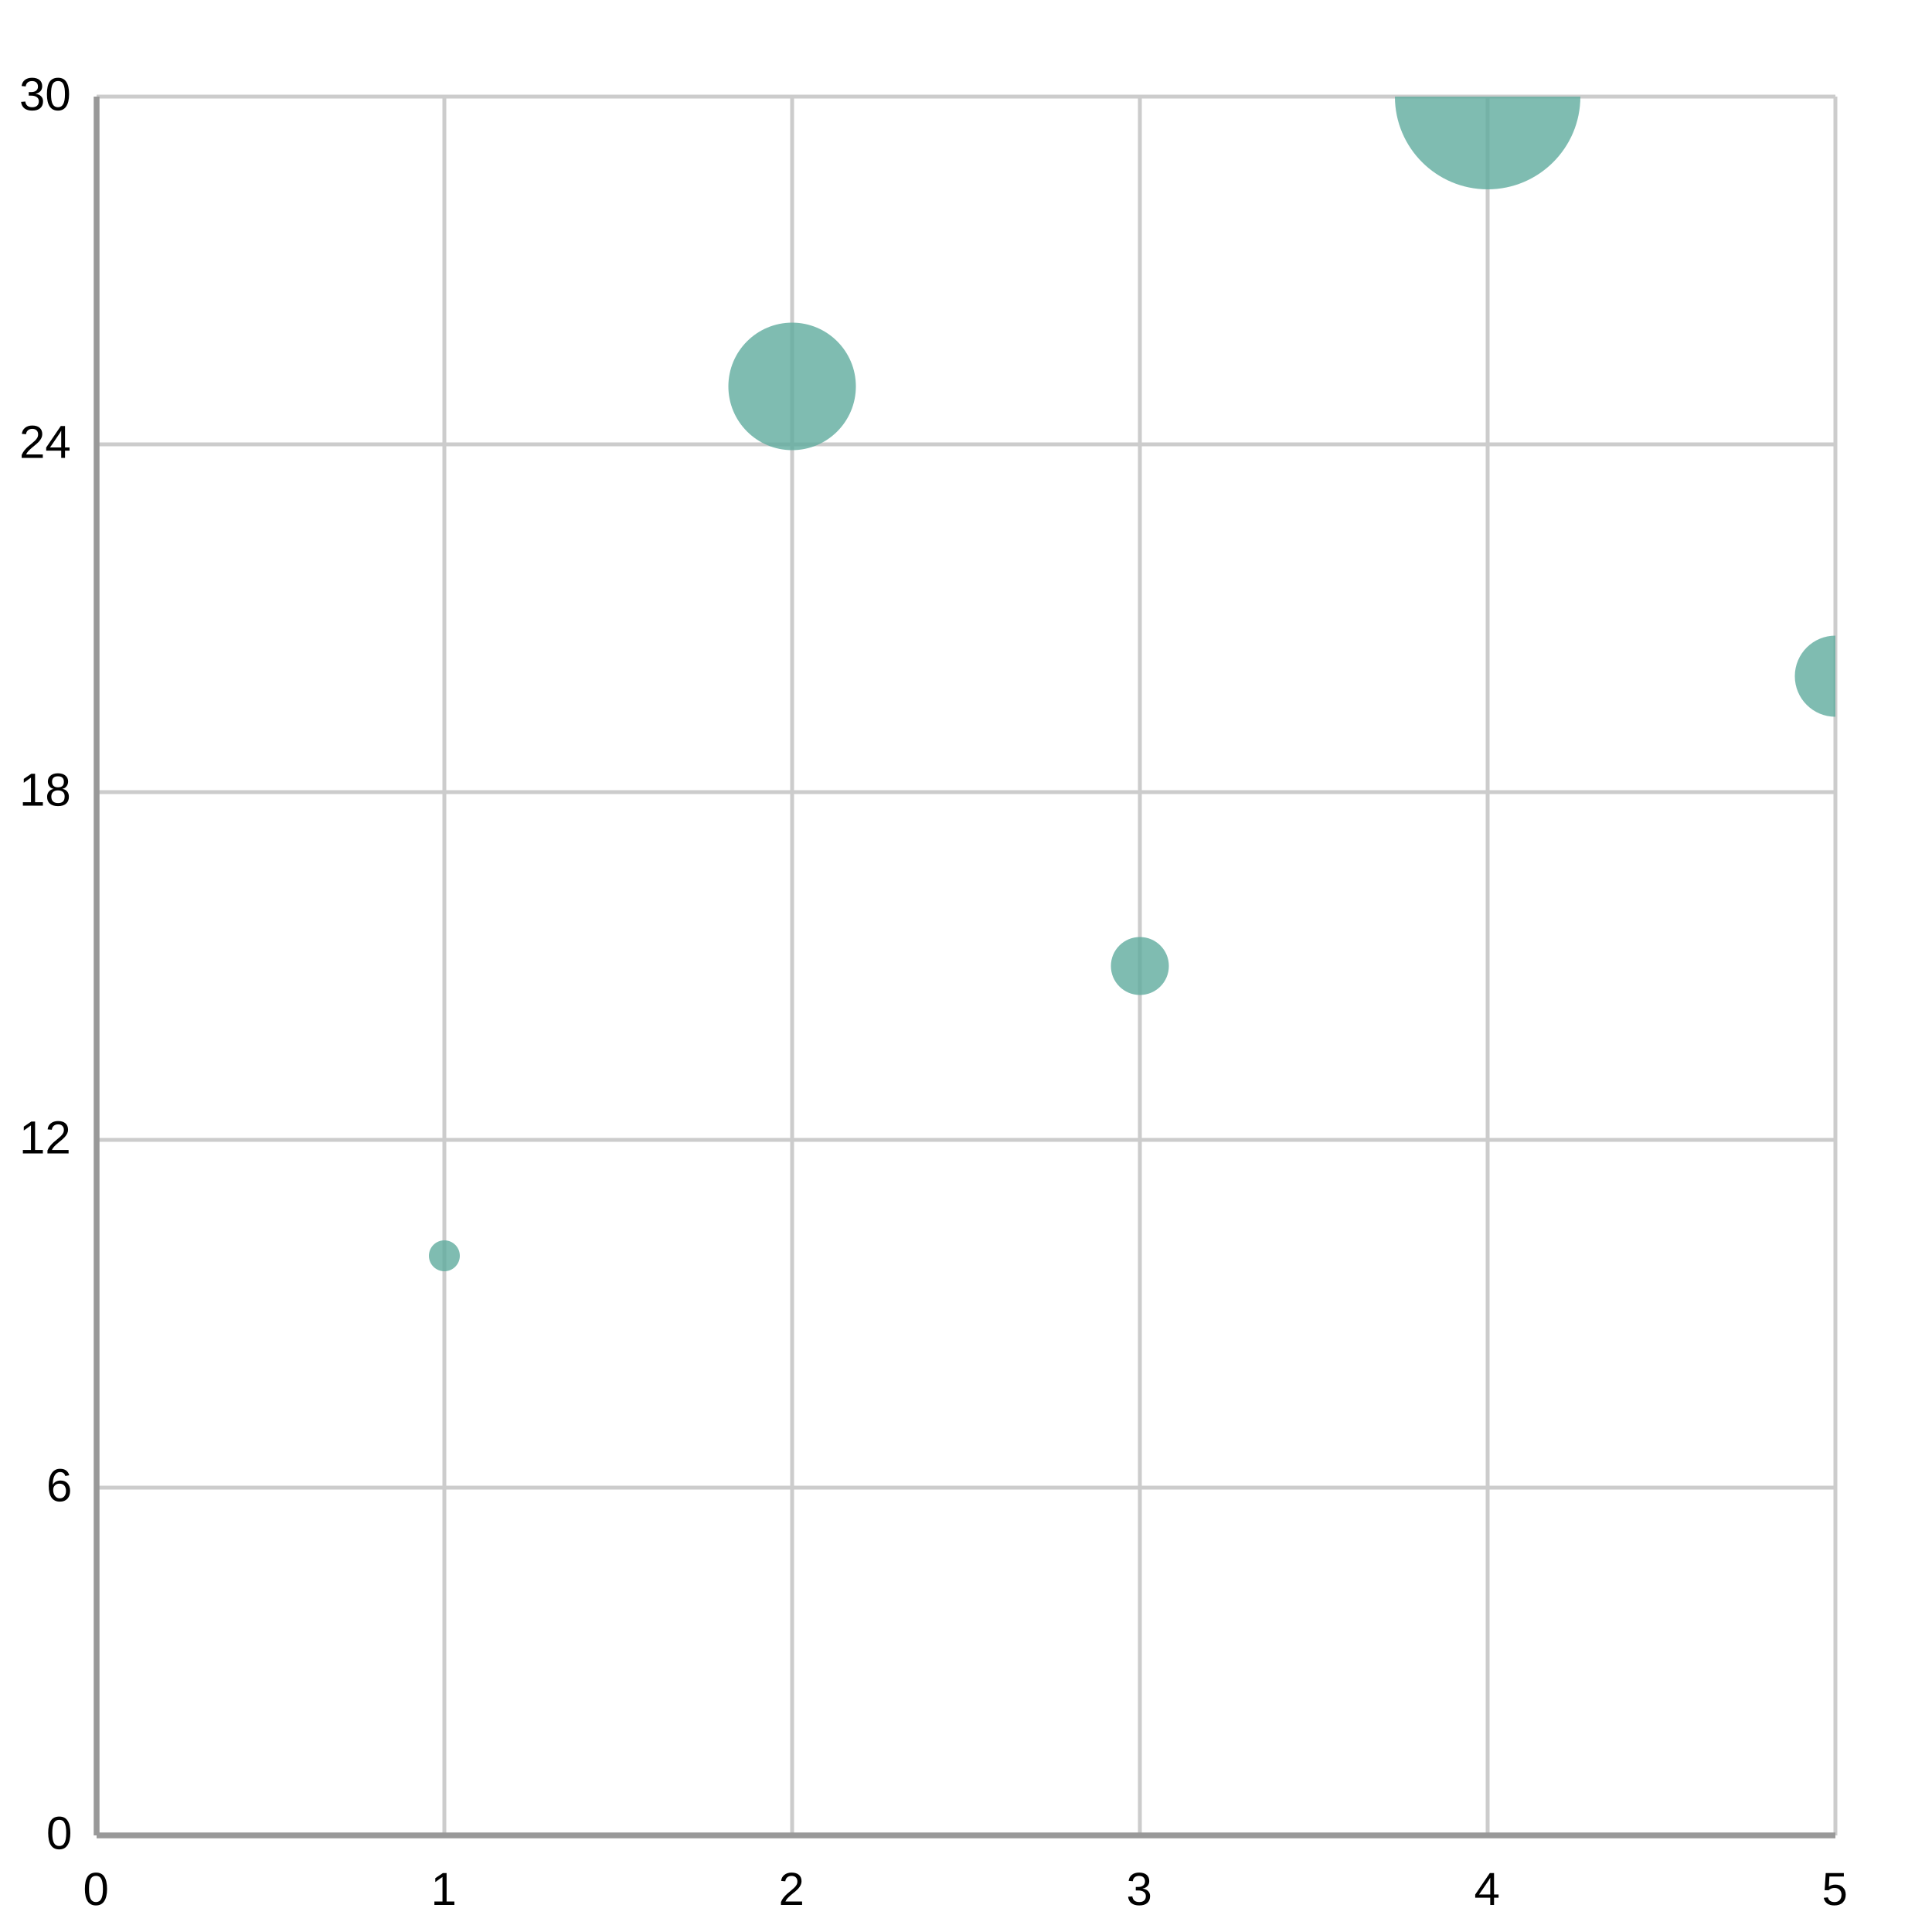
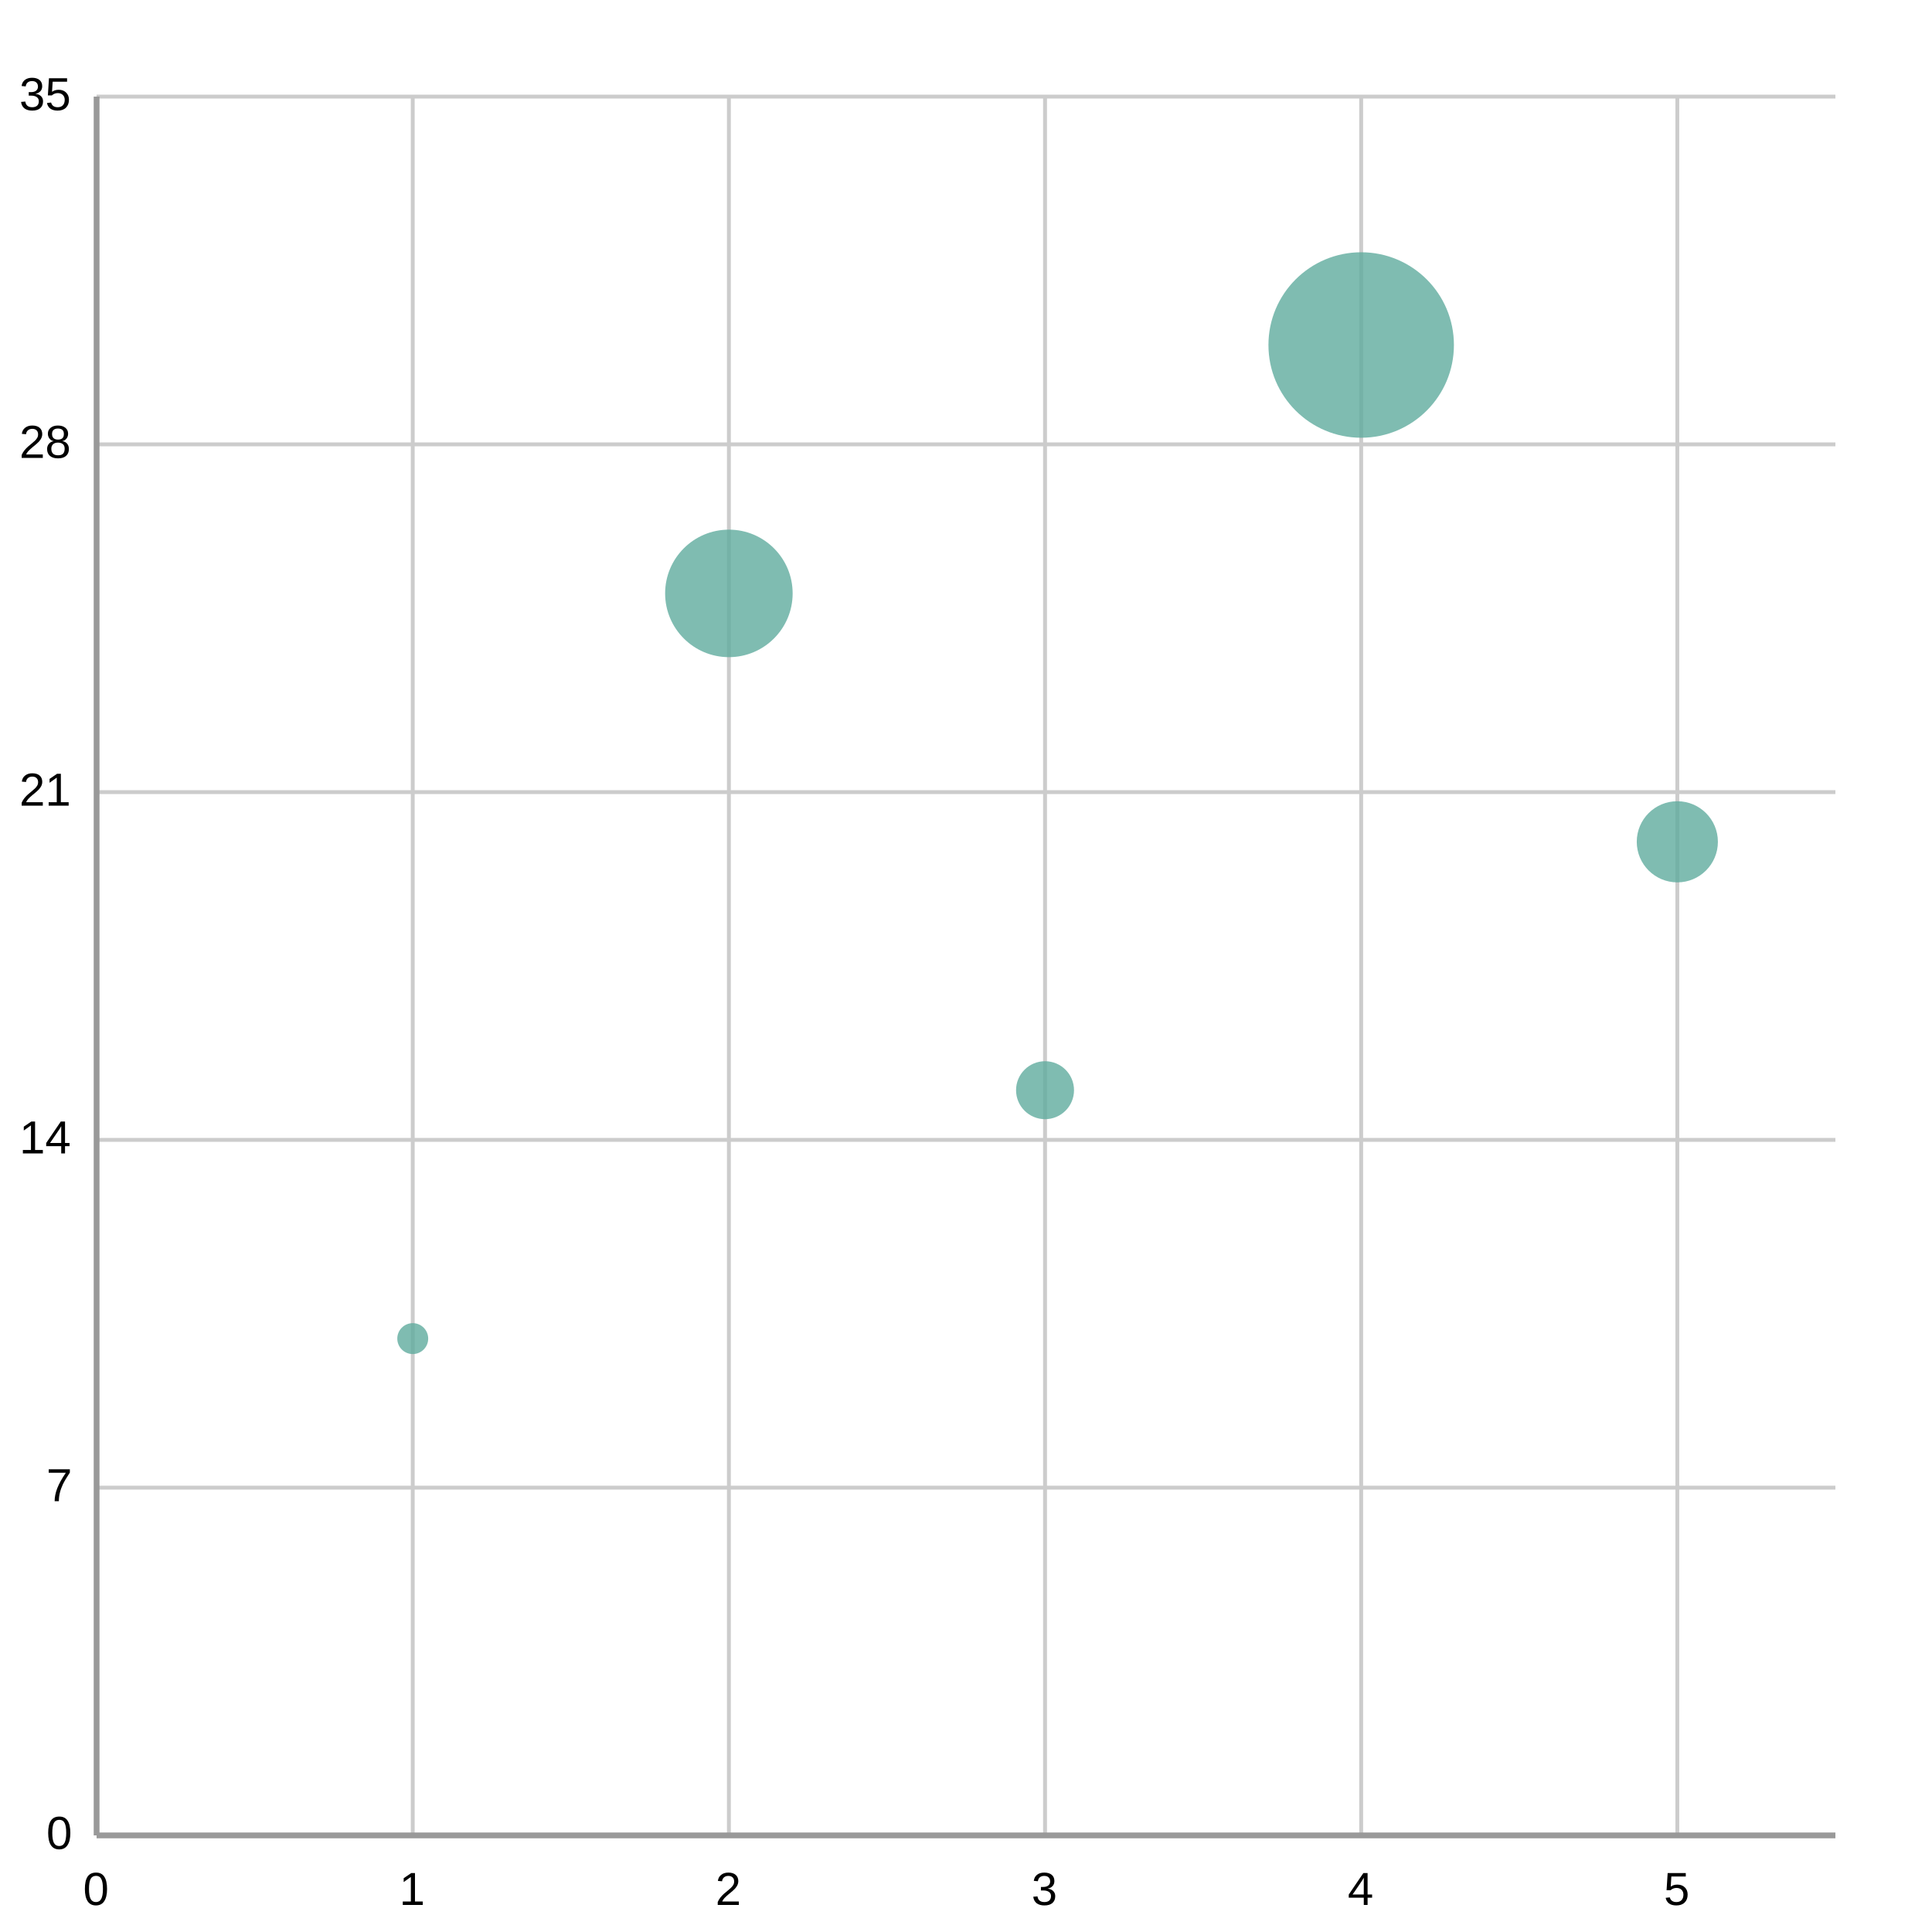
<svg xmlns="http://www.w3.org/2000/svg" width="500" height="500" viewBox="0 0 500 500">
  <path fill="#FFFFFF" d="M0 0 h500 v500 h-500 v-500Z" />
  <defs>
    <clipPath id="plot-clip">
      <rect x="0" y="0" width="450.0" height="450.0" />
    </clipPath>
  </defs>
  <g>
    <path stroke="#cccccc" stroke-dasharray="None" d="M0 0.0 h450.0 M0 90.0 h450.0 M0 180.0 h450.0 M0 270.0 h450.0 M0 360.0 h450.0 M0 450.0 h450.0" transform="translate(25.0, 25.0)" />
    <g font-size="12" font-family="Arial" fill="#000000" transform="translate(19.0, 25.0)">
-       <text x="0" y="0.0" transform="translate(-14, 3.5)">30</text>
-       <text x="0" y="90.0" transform="translate(-14, 3.5)">24</text>
-       <text x="0" y="180.0" transform="translate(-14, 3.5)">18</text>
-       <text x="0" y="270.0" transform="translate(-14, 3.5)">12</text>
-       <text x="0" y="360.0" transform="translate(-7, 3.5)">6</text>
+       <text x="0" y="0.0" transform="translate(-14, 3.5)">35</text>
+       <text x="0" y="90.0" transform="translate(-14, 3.5)">28</text>
+       <text x="0" y="180.0" transform="translate(-14, 3.5)">21</text>
+       <text x="0" y="270.0" transform="translate(-14, 3.5)">14</text>
+       <text x="0" y="360.0" transform="translate(-7, 3.5)">7</text>
      <text x="0" y="450.0" transform="translate(-7, 3.5)">0</text>
    </g>
  </g>
  <g>
-     <path stroke="#cccccc" stroke-dasharray="None" d="M450.0 0 v450.0 M360.0 0 v450.0 M270.0 0 v450.0 M180.0 0 v450.0 M90.0 0 v450.0 M0.0 0 v450.0" transform="translate(25.0, 25.0)" />
+     <path stroke="#cccccc" stroke-dasharray="None" d="M409.091 0 v450.0 M327.273 0 v450.0 M245.455 0 v450.0 M163.636 0 v450.0 M81.818 0 v450.0 M0.0 0 v450.0" transform="translate(25.0, 25.0)" />
    <g font-size="12" font-family="Arial" fill="#000000" transform="translate(25.0, 43.0)">
-       <text x="450.0" y="450.0" transform="translate(-3.5, 0)">5</text>
-       <text x="360.0" y="450.0" transform="translate(-3.5, 0)">4</text>
-       <text x="270.0" y="450.0" transform="translate(-3.5, 0)">3</text>
-       <text x="180.0" y="450.0" transform="translate(-3.5, 0)">2</text>
-       <text x="90.0" y="450.0" transform="translate(-3.5, 0)">1</text>
+       <text x="409.091" y="450.0" transform="translate(-3.5, 0)">5</text>
+       <text x="327.273" y="450.0" transform="translate(-3.5, 0)">4</text>
+       <text x="245.455" y="450.0" transform="translate(-3.5, 0)">3</text>
+       <text x="163.636" y="450.0" transform="translate(-3.5, 0)">2</text>
+       <text x="81.818" y="450.0" transform="translate(-3.5, 0)">1</text>
      <text x="0.0" y="450.0" transform="translate(-3.5, 0)">0</text>
    </g>
  </g>
  <g>
    <g opacity="0.8" transform="translate(-25.0, -25.0) rotate(180, 250.0, 250.0) scale(-1, 1) translate(-450.0, 0)" clip-path="url(#plot-clip)">
      <g fill="#5fab9e">
-         <circle cx="90.0" cy="150.0" r="4.0" />
-         <circle cx="180.0" cy="375.0" r="16.5" />
-         <circle cx="270.0" cy="225.0" r="7.5" />
-         <circle cx="360.0" cy="450.0" r="24.0" />
-         <circle cx="450.0" cy="300.0" r="10.5" />
+         <circle cx="81.818" cy="128.571" r="4.0" />
+         <circle cx="163.636" cy="321.429" r="16.5" />
+         <circle cx="245.455" cy="192.857" r="7.5" />
+         <circle cx="327.273" cy="385.714" r="24.0" />
+         <circle cx="409.091" cy="257.143" r="10.5" />
      </g>
    </g>
  </g>
  <path d="M25.0 25.0 v450.0 M25.0 475.0 h450.0" stroke="#999" stroke-width="1.5" fill="none" />
</svg>
